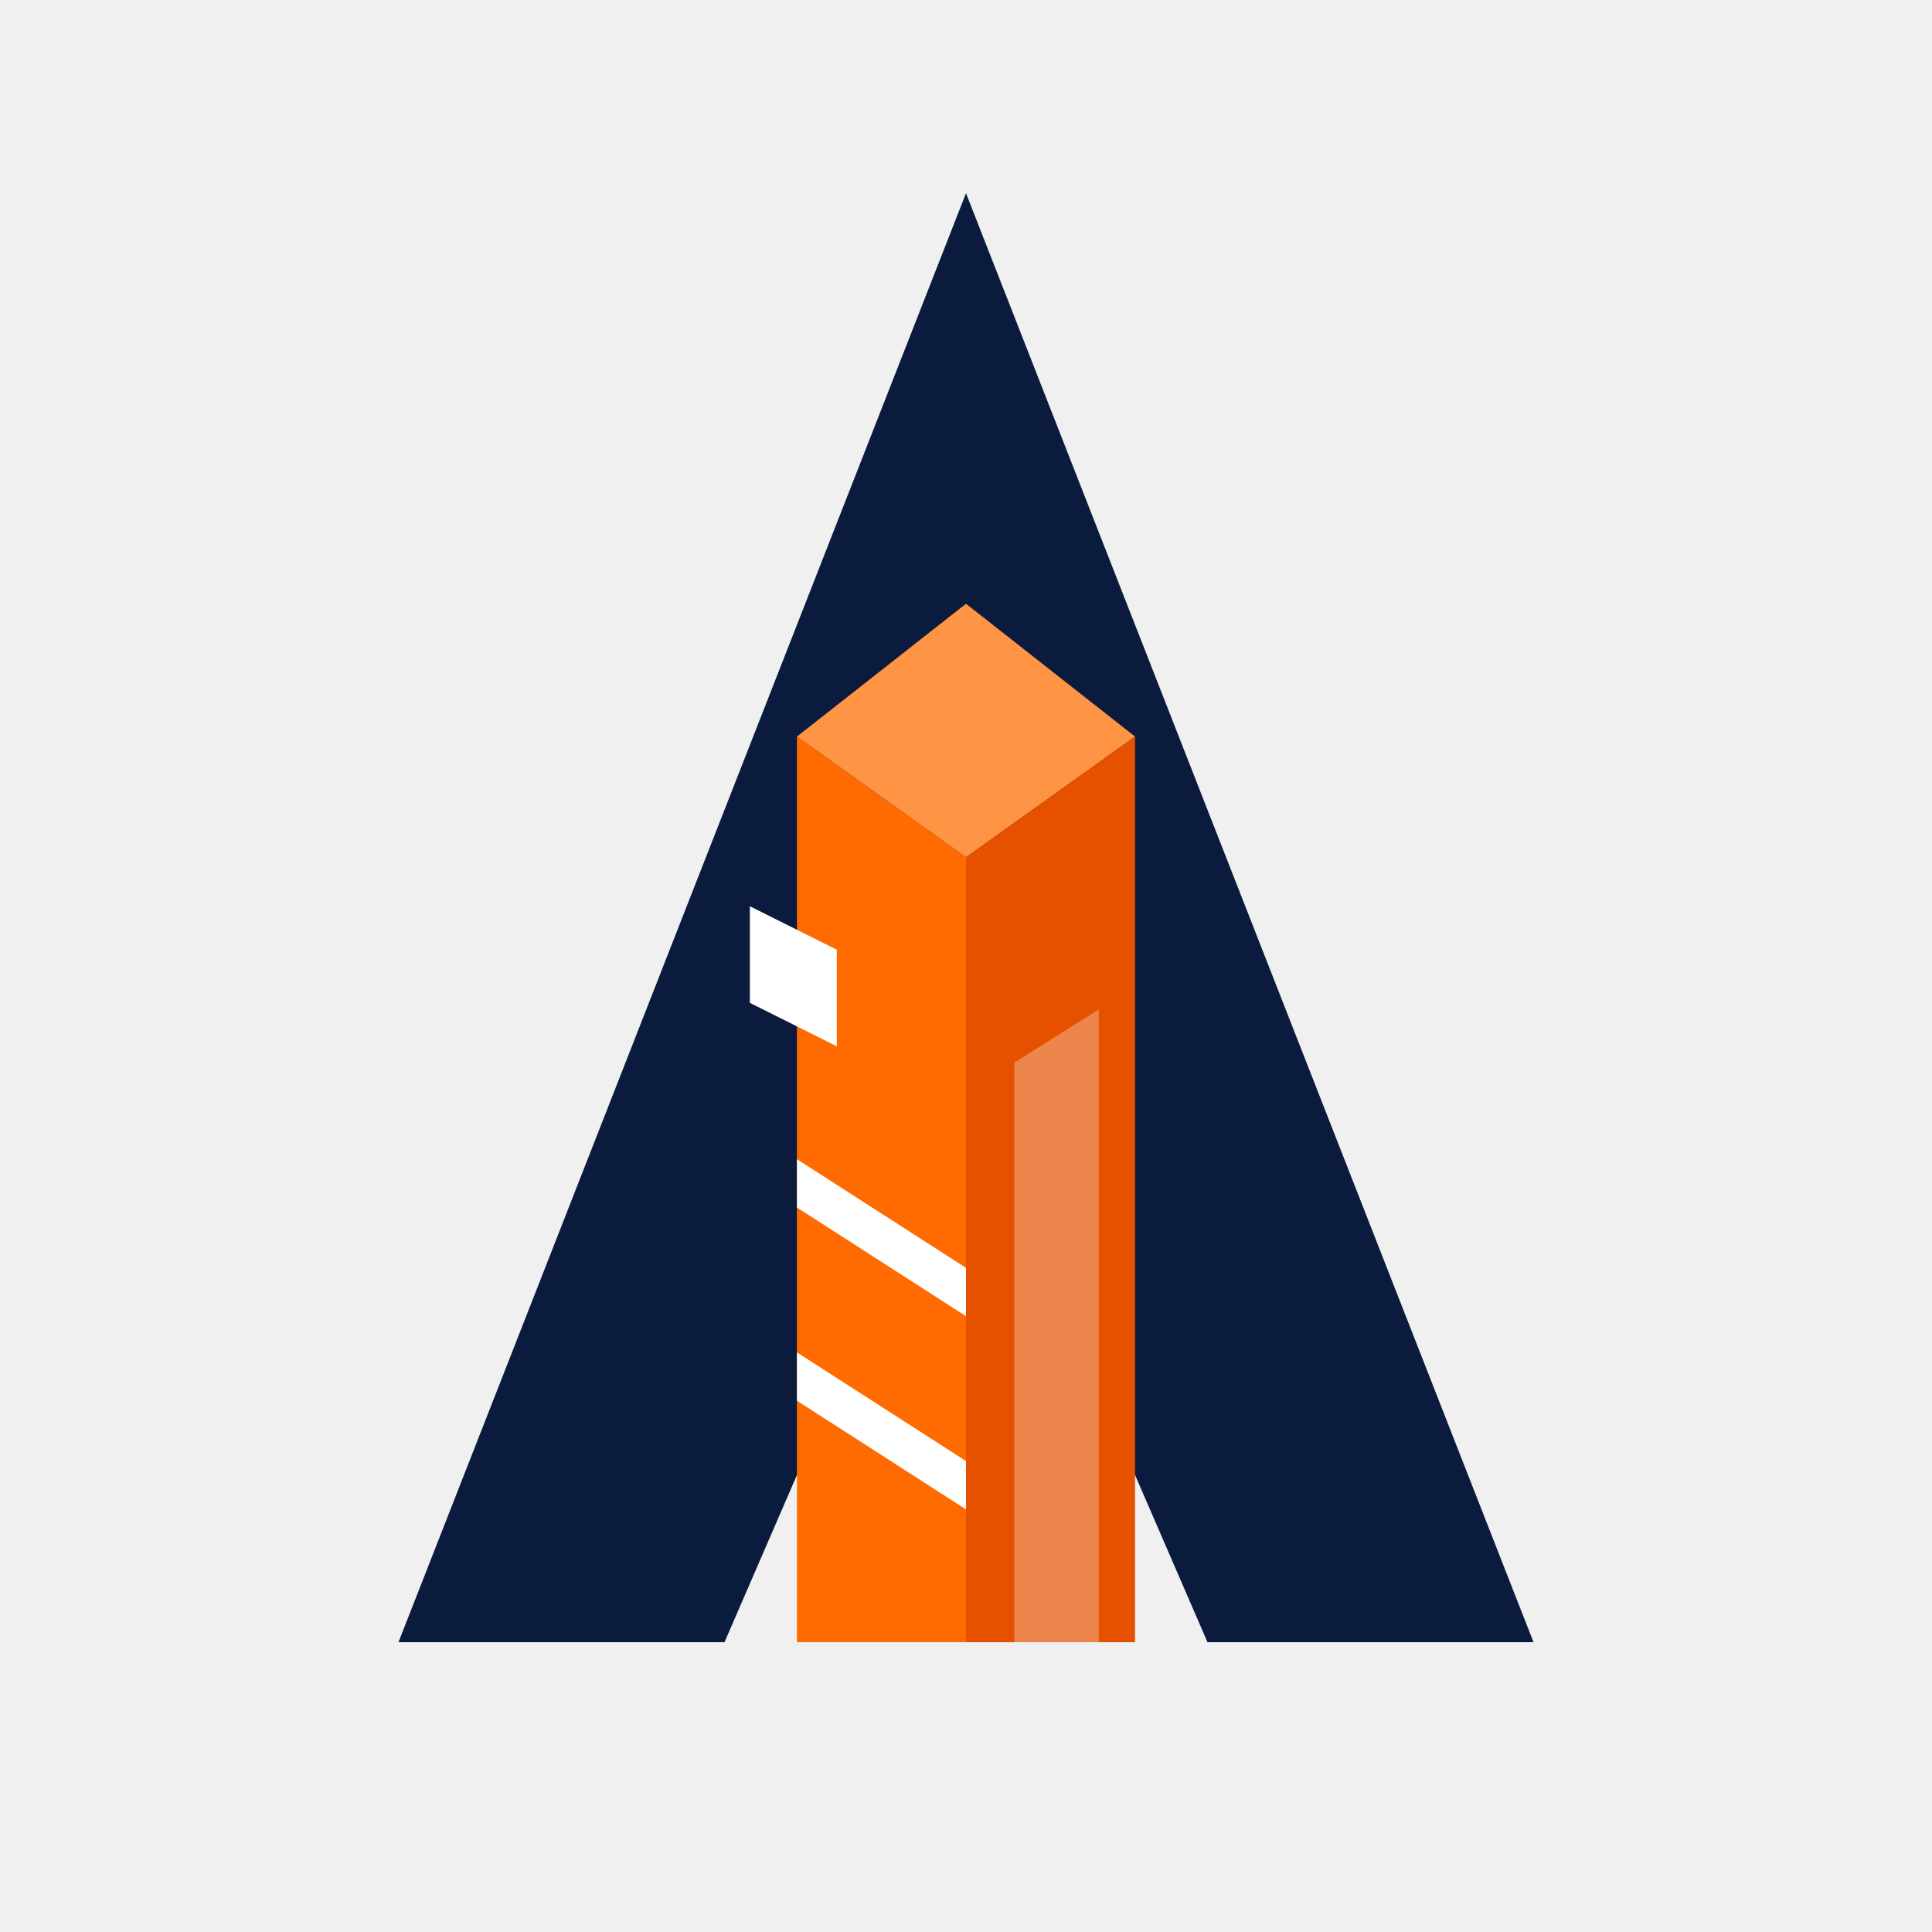
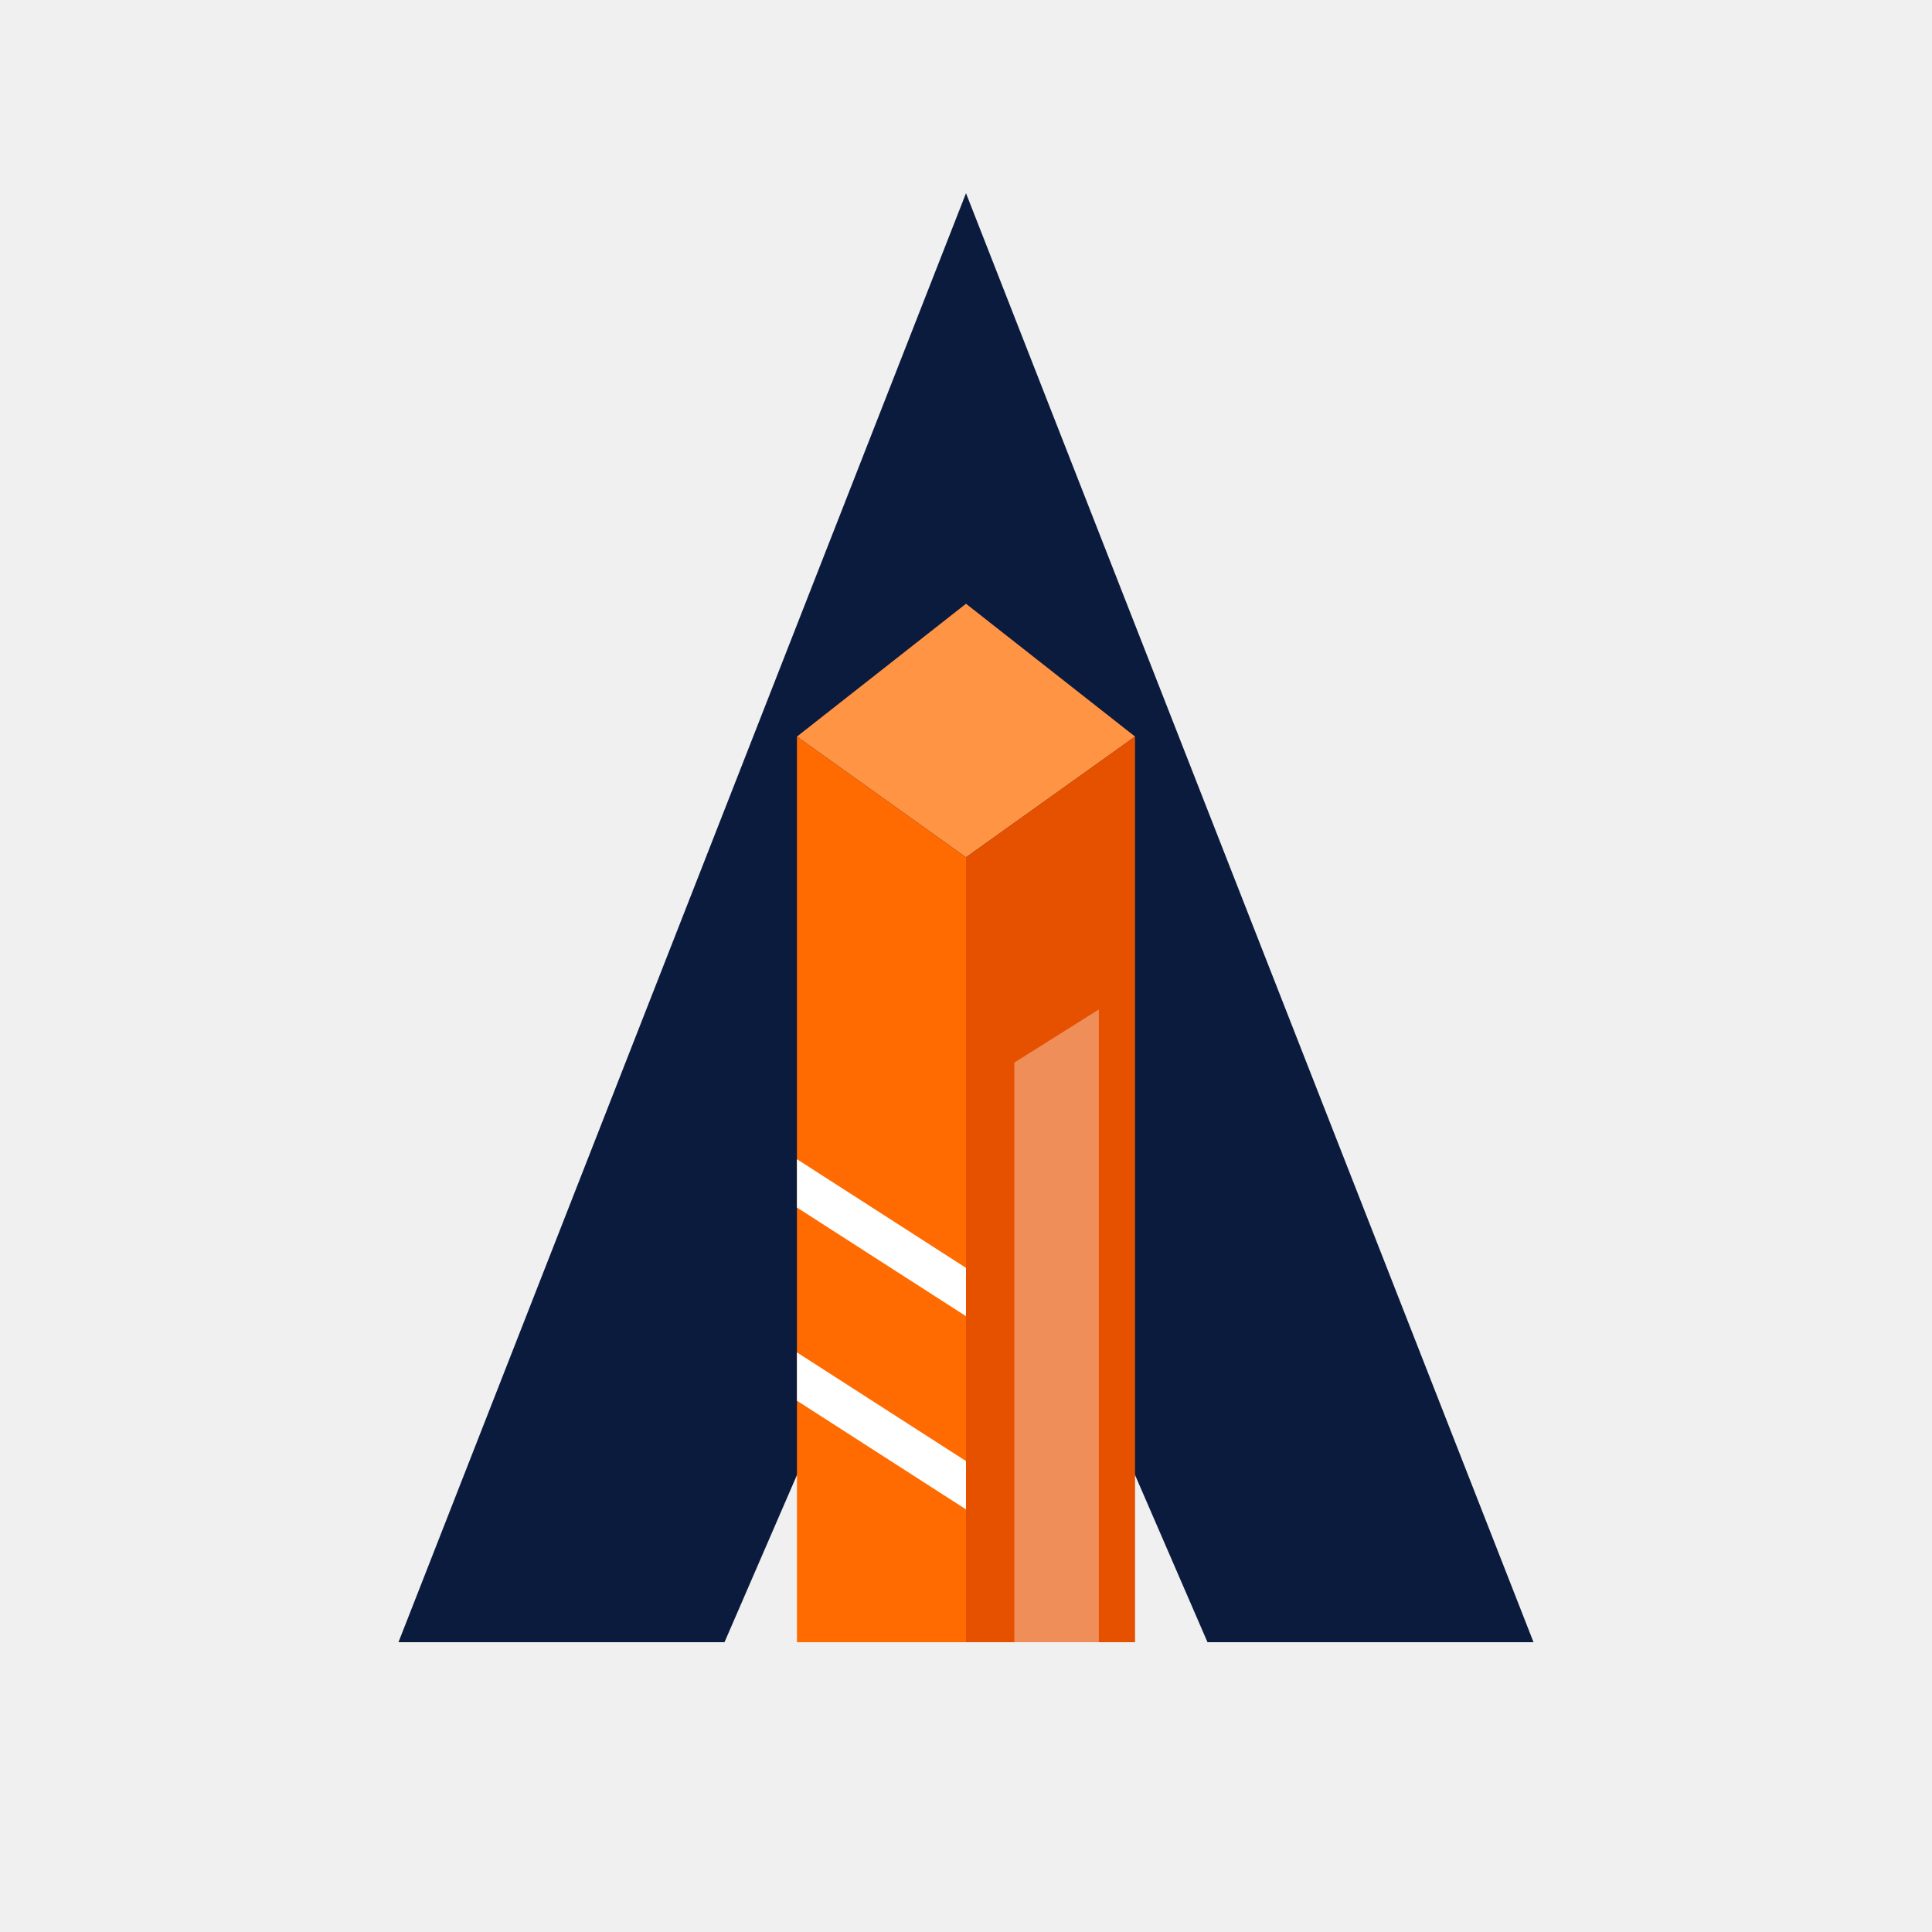
<svg xmlns="http://www.w3.org/2000/svg" viewBox="0 0 800 800" width="800" height="800">
  <g id="agile-symbol-v4">
    <polygon points="400,80 635,680 500,680 435,530 365,530 300,680 165,680" fill="#0B1B3D" />
    <polygon points="400,250 470,305 400,355 330,305" fill="#FF9544" />
    <polygon points="330,305 400,355 400,680 330,680" fill="#FF6B00" />
    <polygon points="400,355 470,305 470,680 400,680" fill="#E65100" />
-     <rect x="345" y="380" width="40" height="40" transform="matrix(0.9 0.45 0 1 0 -160)" fill="#FFFFFF" />
    <polygon points="330,480 400,525 400,545 330,500" fill="#FFFFFF" />
    <polygon points="330,560 400,605 400,625 330,580" fill="#FFFFFF" />
-     <polygon points="420,440 455,418 455,680 420,680" fill="#FFFFFF" opacity="0.3" />
+     <polygon points="420,440 455,418 455,680 420,680" fill="#FFFFFF" opacity="0.35" />
  </g>
</svg>
